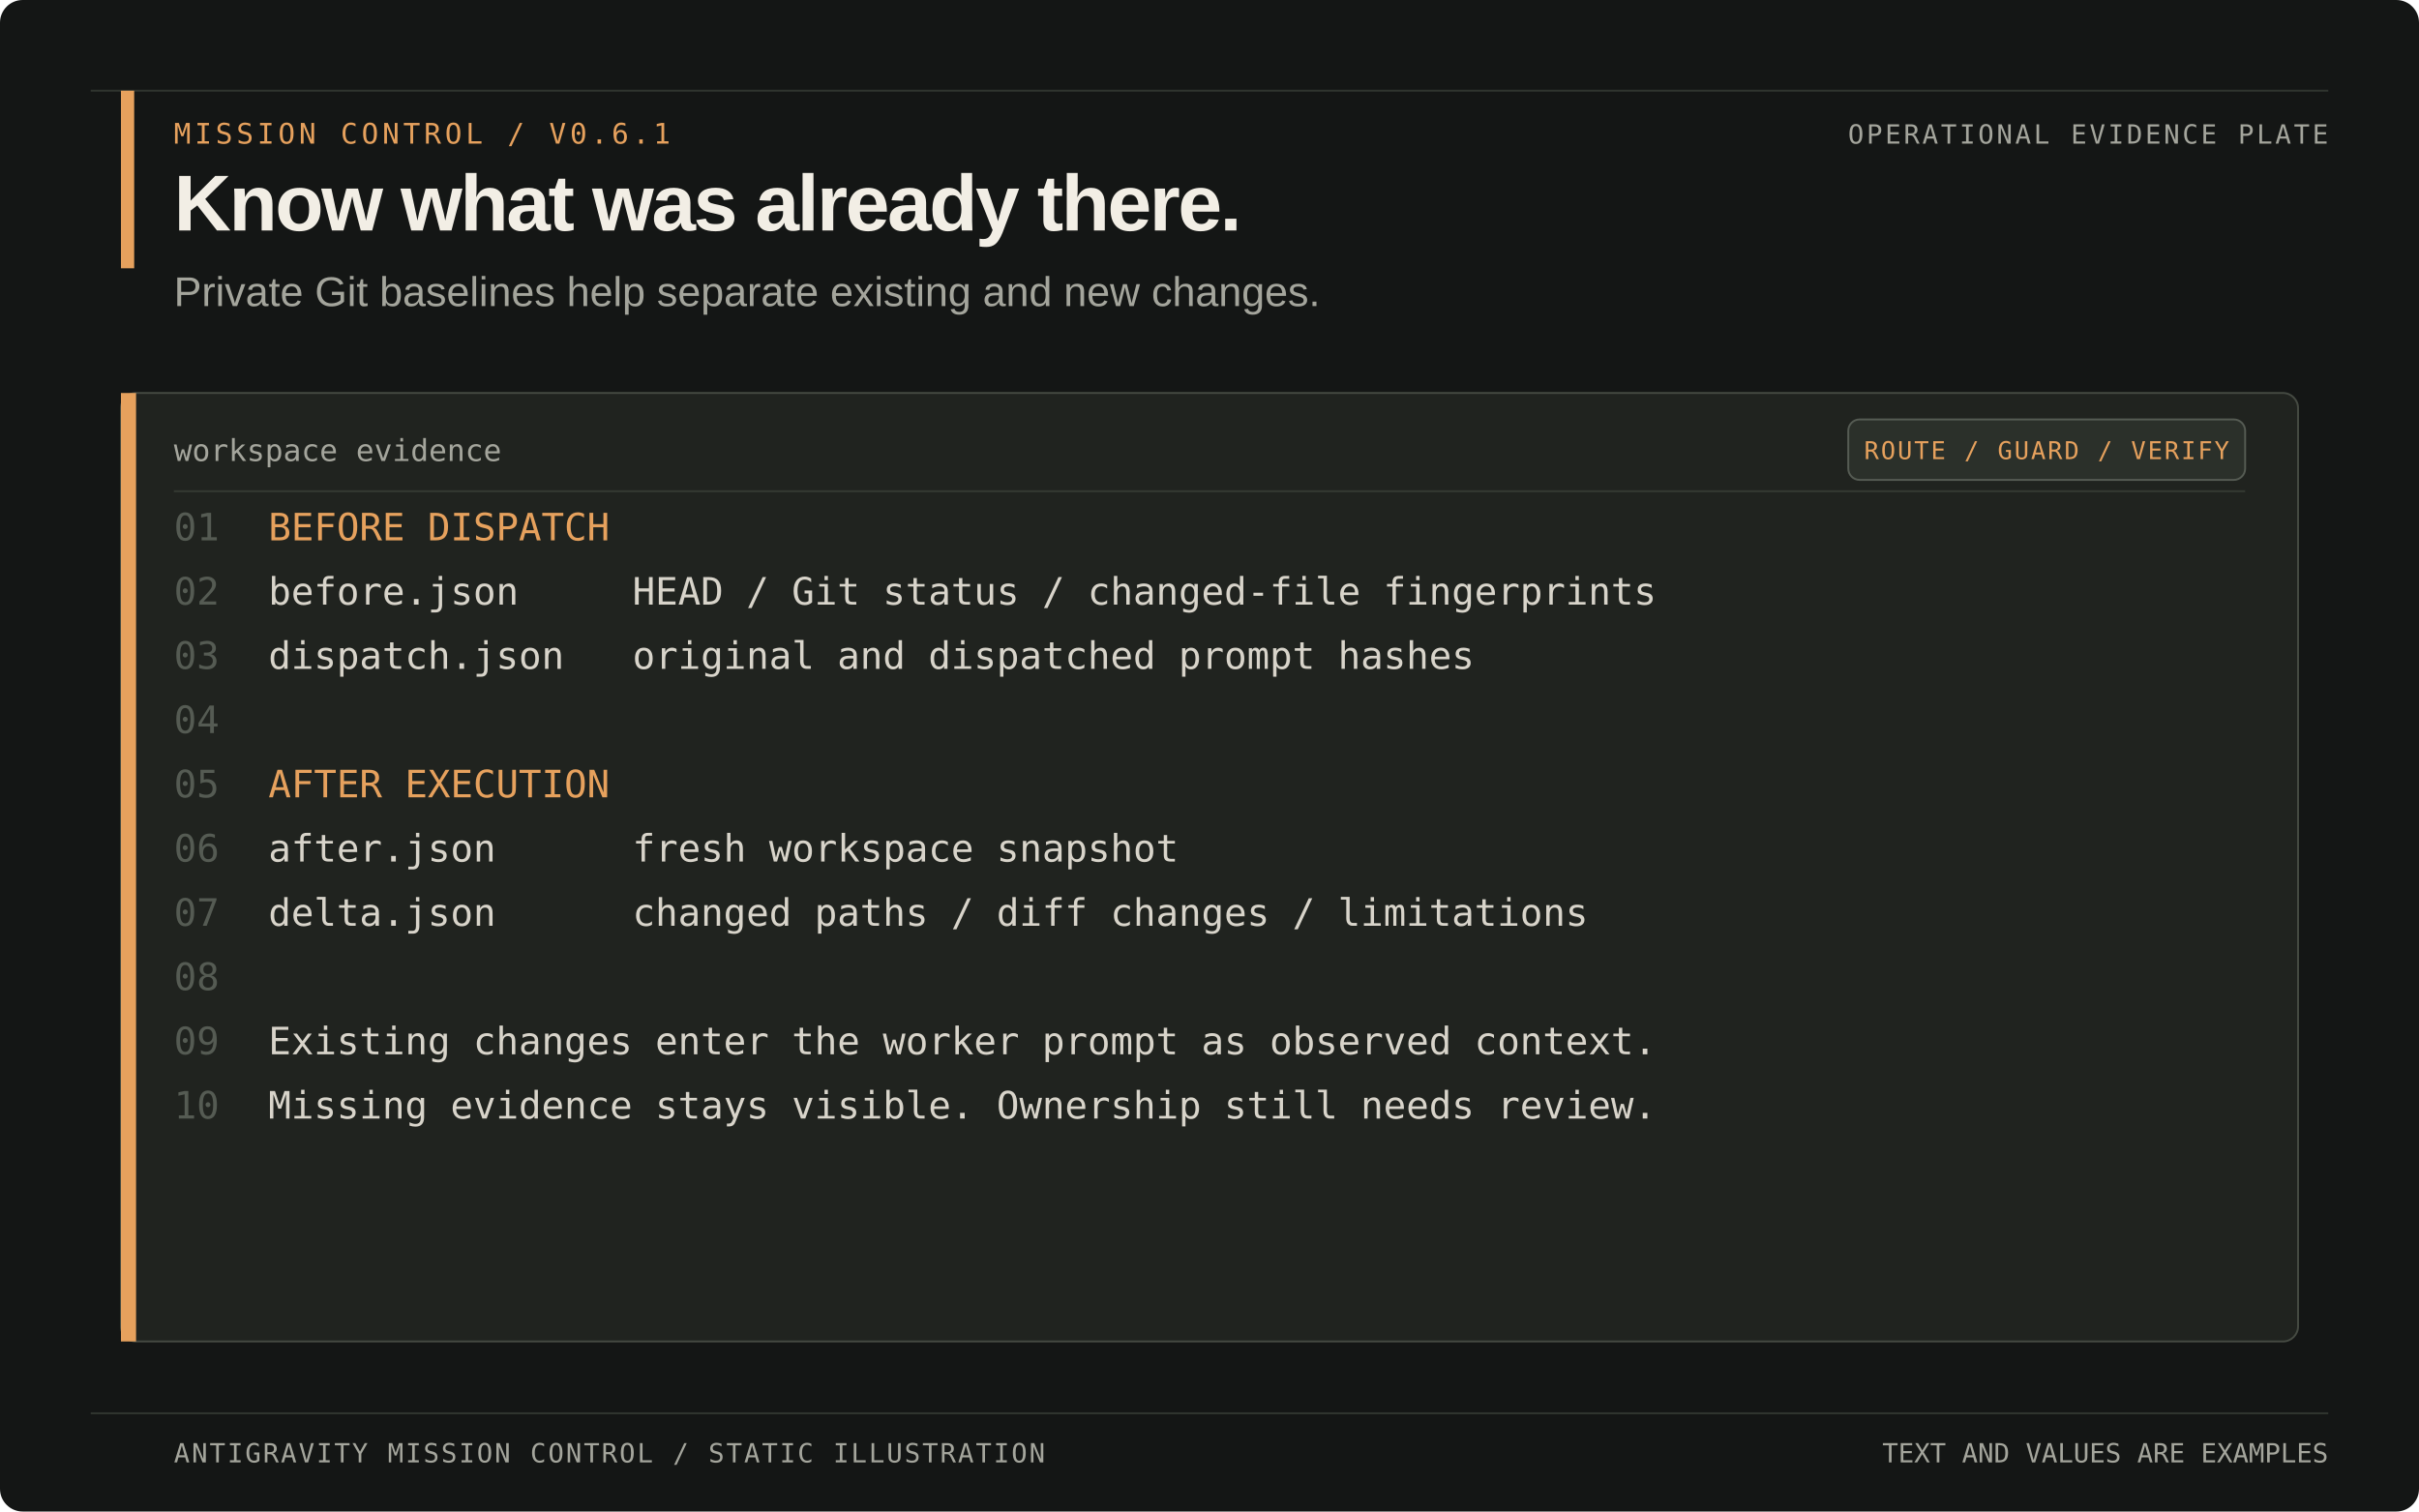
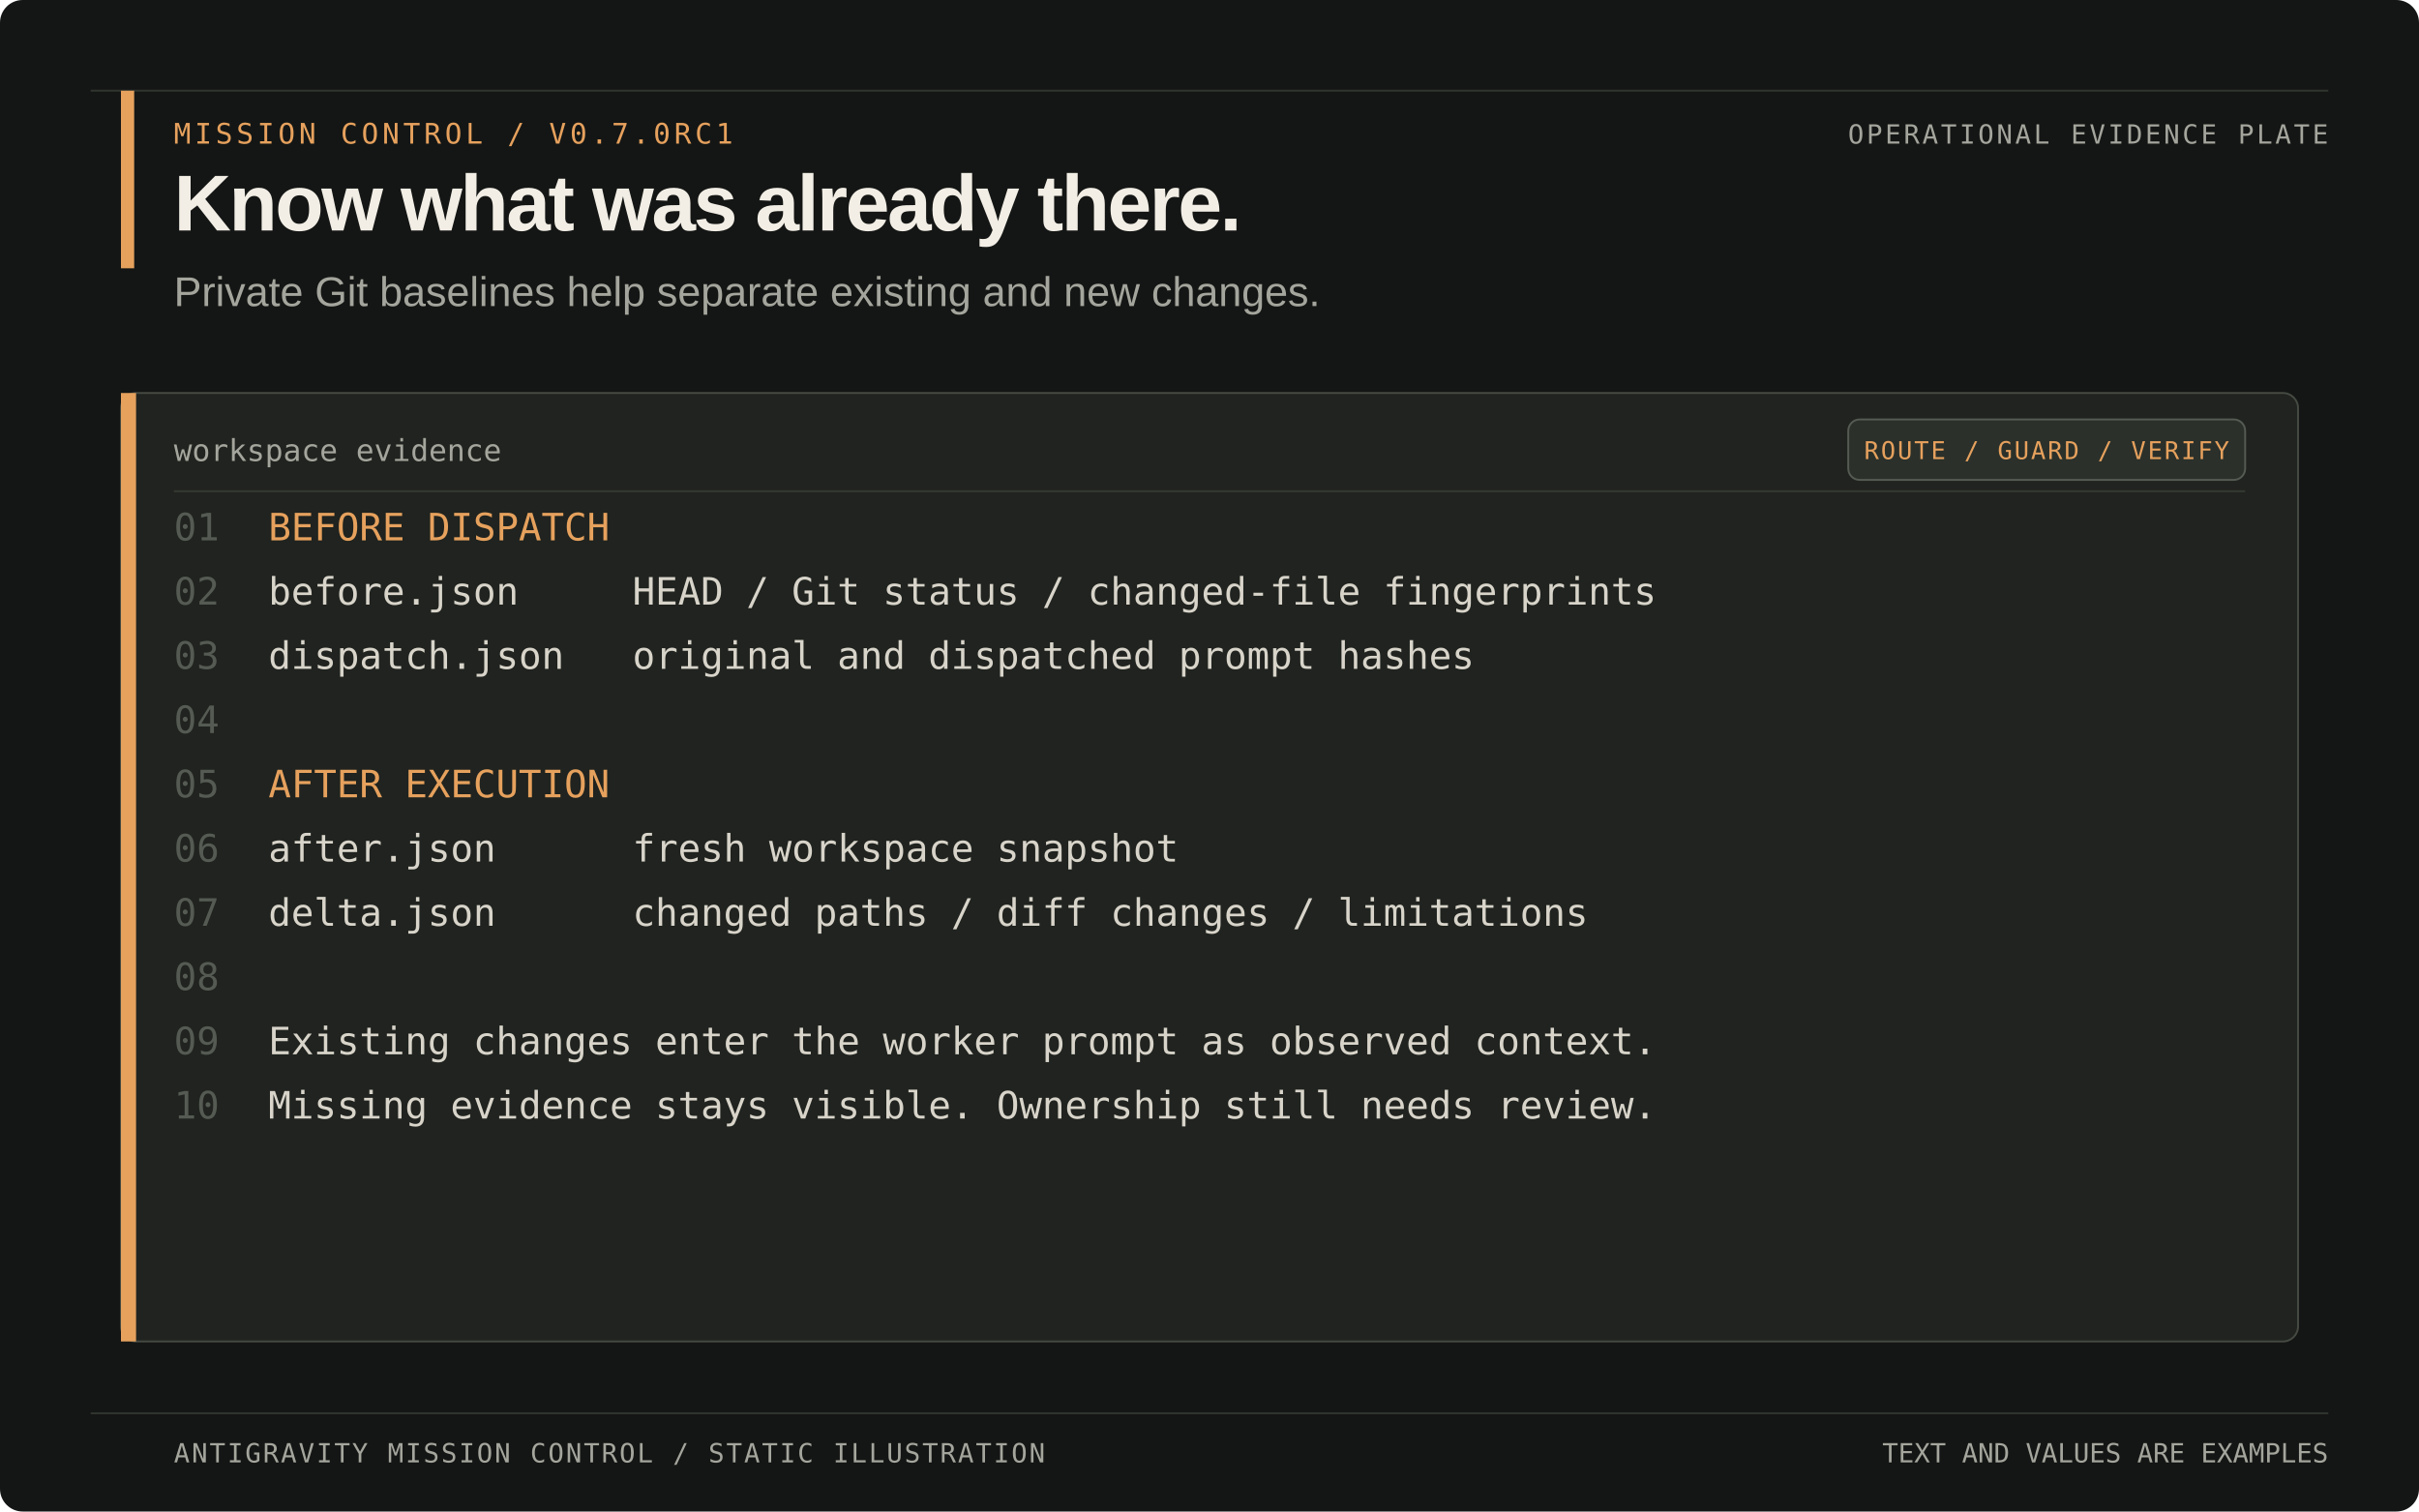
<svg xmlns="http://www.w3.org/2000/svg" width="1280" height="800" viewBox="0 0 1280 800" role="img" aria-labelledby="title desc">
  <rect width="1280" height="800" rx="12" fill="#141615" />
  <path d="M48 48H1232M48 748H1232" stroke="#30352f" />
  <rect x="64" y="48" width="7" height="94" fill="#e6a15d" />
-   <text x="92" y="76" font-family="Menlo, Consolas, monospace" font-size="15" letter-spacing="2" fill="#e6a15d">MISSION CONTROL  /  V0.6.1</text>
+   <text x="92" y="76" font-family="Menlo, Consolas, monospace" font-size="15" letter-spacing="2" fill="#e6a15d">MISSION CONTROL  /  V0.7.0RC1</text>
  <text x="92" y="122" font-family="Arial, Helvetica, sans-serif" font-size="42" font-weight="700" letter-spacing="-1.2" fill="#f2eee5">Know what was already there.</text>
  <text x="92" y="162" font-family="Arial, Helvetica, sans-serif" font-size="22" fill="#a4a59c">Private Git baselines help separate existing and new changes.</text>
  <text x="1232" y="76" text-anchor="end" font-family="Menlo, Consolas, monospace" font-size="14" letter-spacing="1.4" fill="#a4a59c">OPERATIONAL EVIDENCE PLATE</text>
  <rect x="64" y="208" width="1152" height="502" rx="8" fill="#20231f" stroke="#454a42" />
  <rect x="64" y="208" width="8" height="502" fill="#e6a15d" />
  <text x="92" y="244" font-family="Menlo, Consolas, monospace" font-size="16" fill="#a4a59c">workspace evidence</text>
  <rect x="978" y="222" width="210" height="32" rx="6" fill="#2b302a" stroke="#555b53" />
  <text x="1083" y="243" text-anchor="middle" font-family="Menlo, Consolas, monospace" font-size="13" letter-spacing="1" fill="#e6a15d">ROUTE / GUARD / VERIFY</text>
  <path d="M92 260H1188" stroke="#343a33" />
  <g xml:space="preserve" font-family="Menlo, Consolas, monospace" font-size="20">
    <text x="92" y="286" fill="#555b53">01</text>
    <text x="142" y="286" fill="#e6a15d">BEFORE DISPATCH</text>
    <text x="92" y="320" fill="#555b53">02</text>
    <text x="142" y="320" fill="#d8d4ca">before.json     HEAD / Git status / changed-file fingerprints</text>
    <text x="92" y="354" fill="#555b53">03</text>
    <text x="142" y="354" fill="#d8d4ca">dispatch.json   original and dispatched prompt hashes</text>
    <text x="92" y="388" fill="#555b53">04</text>
    <text x="142" y="388" fill="#d8d4ca" />
    <text x="92" y="422" fill="#555b53">05</text>
    <text x="142" y="422" fill="#e6a15d">AFTER EXECUTION</text>
    <text x="92" y="456" fill="#555b53">06</text>
    <text x="142" y="456" fill="#d8d4ca">after.json      fresh workspace snapshot</text>
    <text x="92" y="490" fill="#555b53">07</text>
    <text x="142" y="490" fill="#d8d4ca">delta.json      changed paths / diff changes / limitations</text>
    <text x="92" y="524" fill="#555b53">08</text>
    <text x="142" y="524" fill="#d8d4ca" />
    <text x="92" y="558" fill="#555b53">09</text>
    <text x="142" y="558" fill="#d8d4ca">Existing changes enter the worker prompt as observed context.</text>
    <text x="92" y="592" fill="#555b53">10</text>
    <text x="142" y="592" fill="#d8d4ca">Missing evidence stays visible. Ownership still needs review.</text>
  </g>
  <text x="92" y="774" font-family="Menlo, Consolas, monospace" font-size="14" letter-spacing="1" fill="#a4a59c">ANTIGRAVITY MISSION CONTROL  /  STATIC ILLUSTRATION</text>
  <text x="1232" y="774" text-anchor="end" font-family="Menlo, Consolas, monospace" font-size="14" fill="#a4a59c">TEXT AND VALUES ARE EXAMPLES</text>
</svg>
